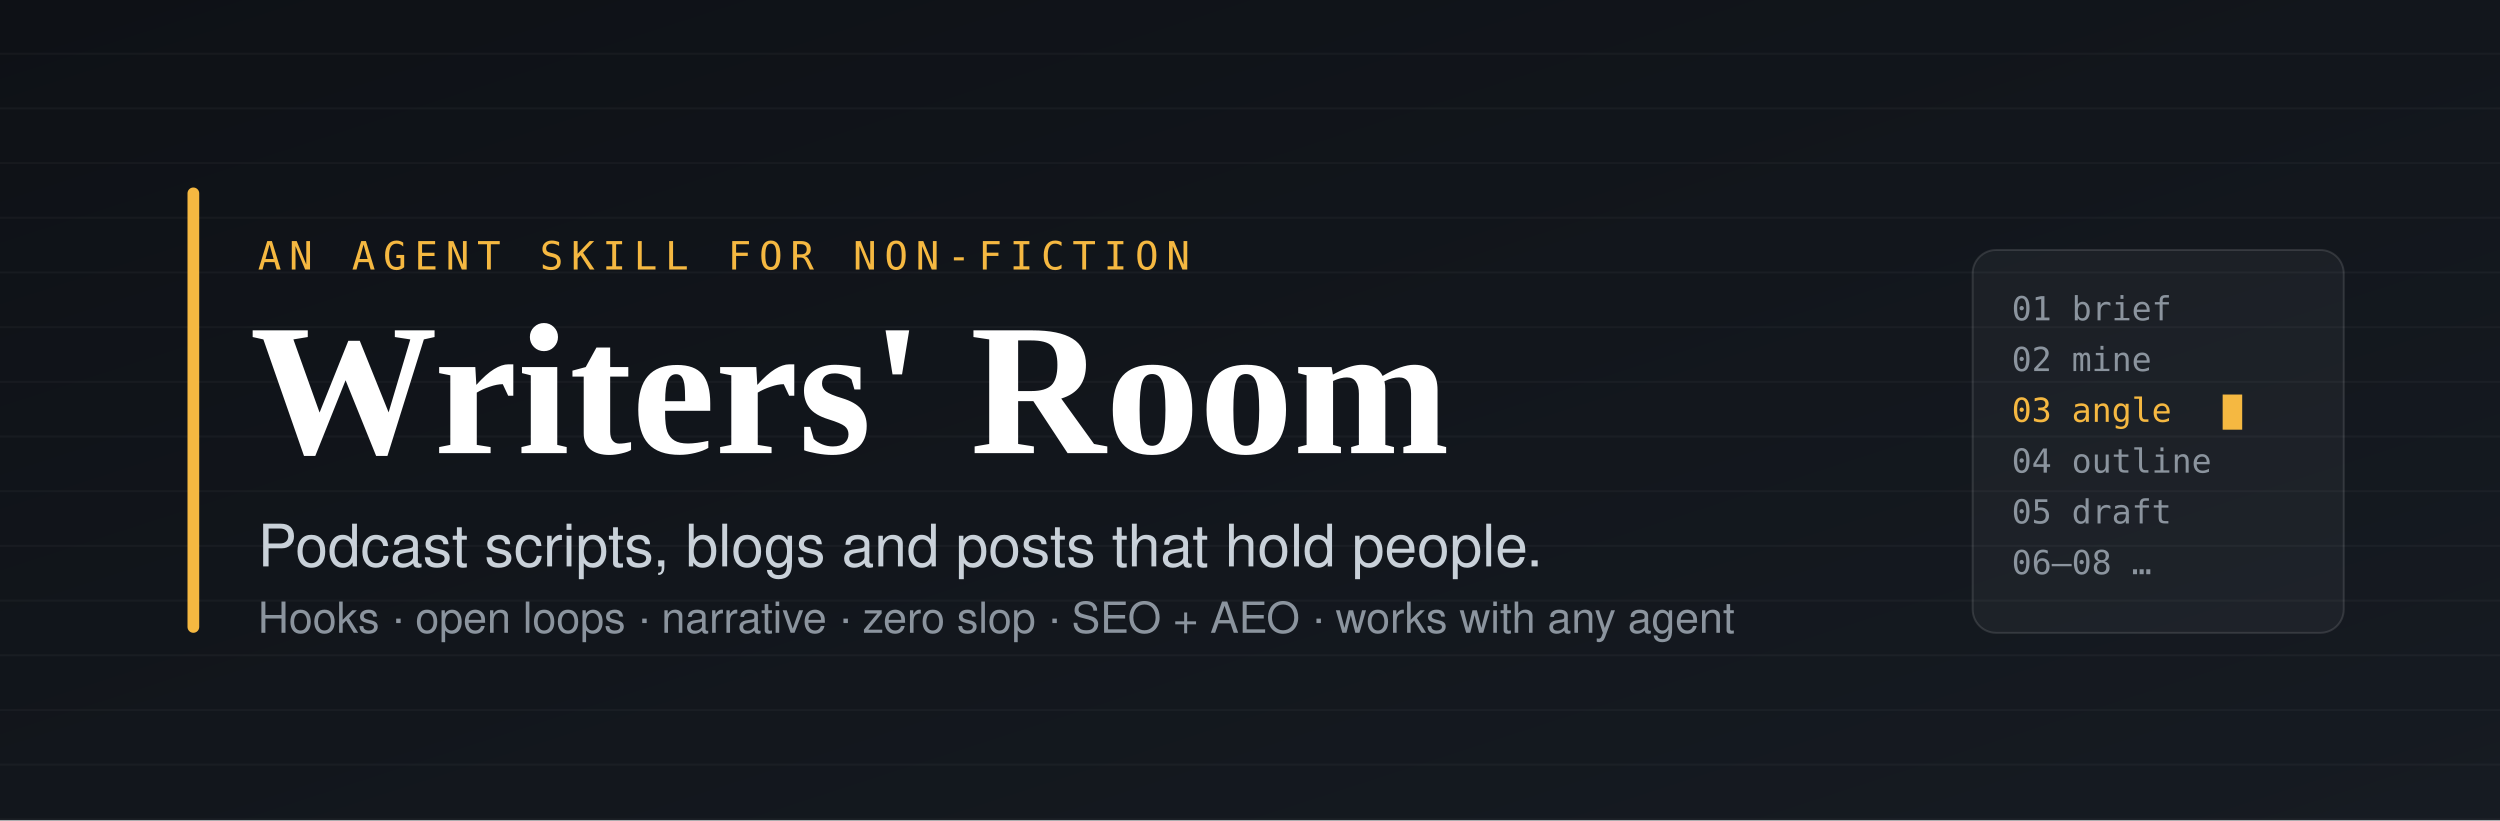
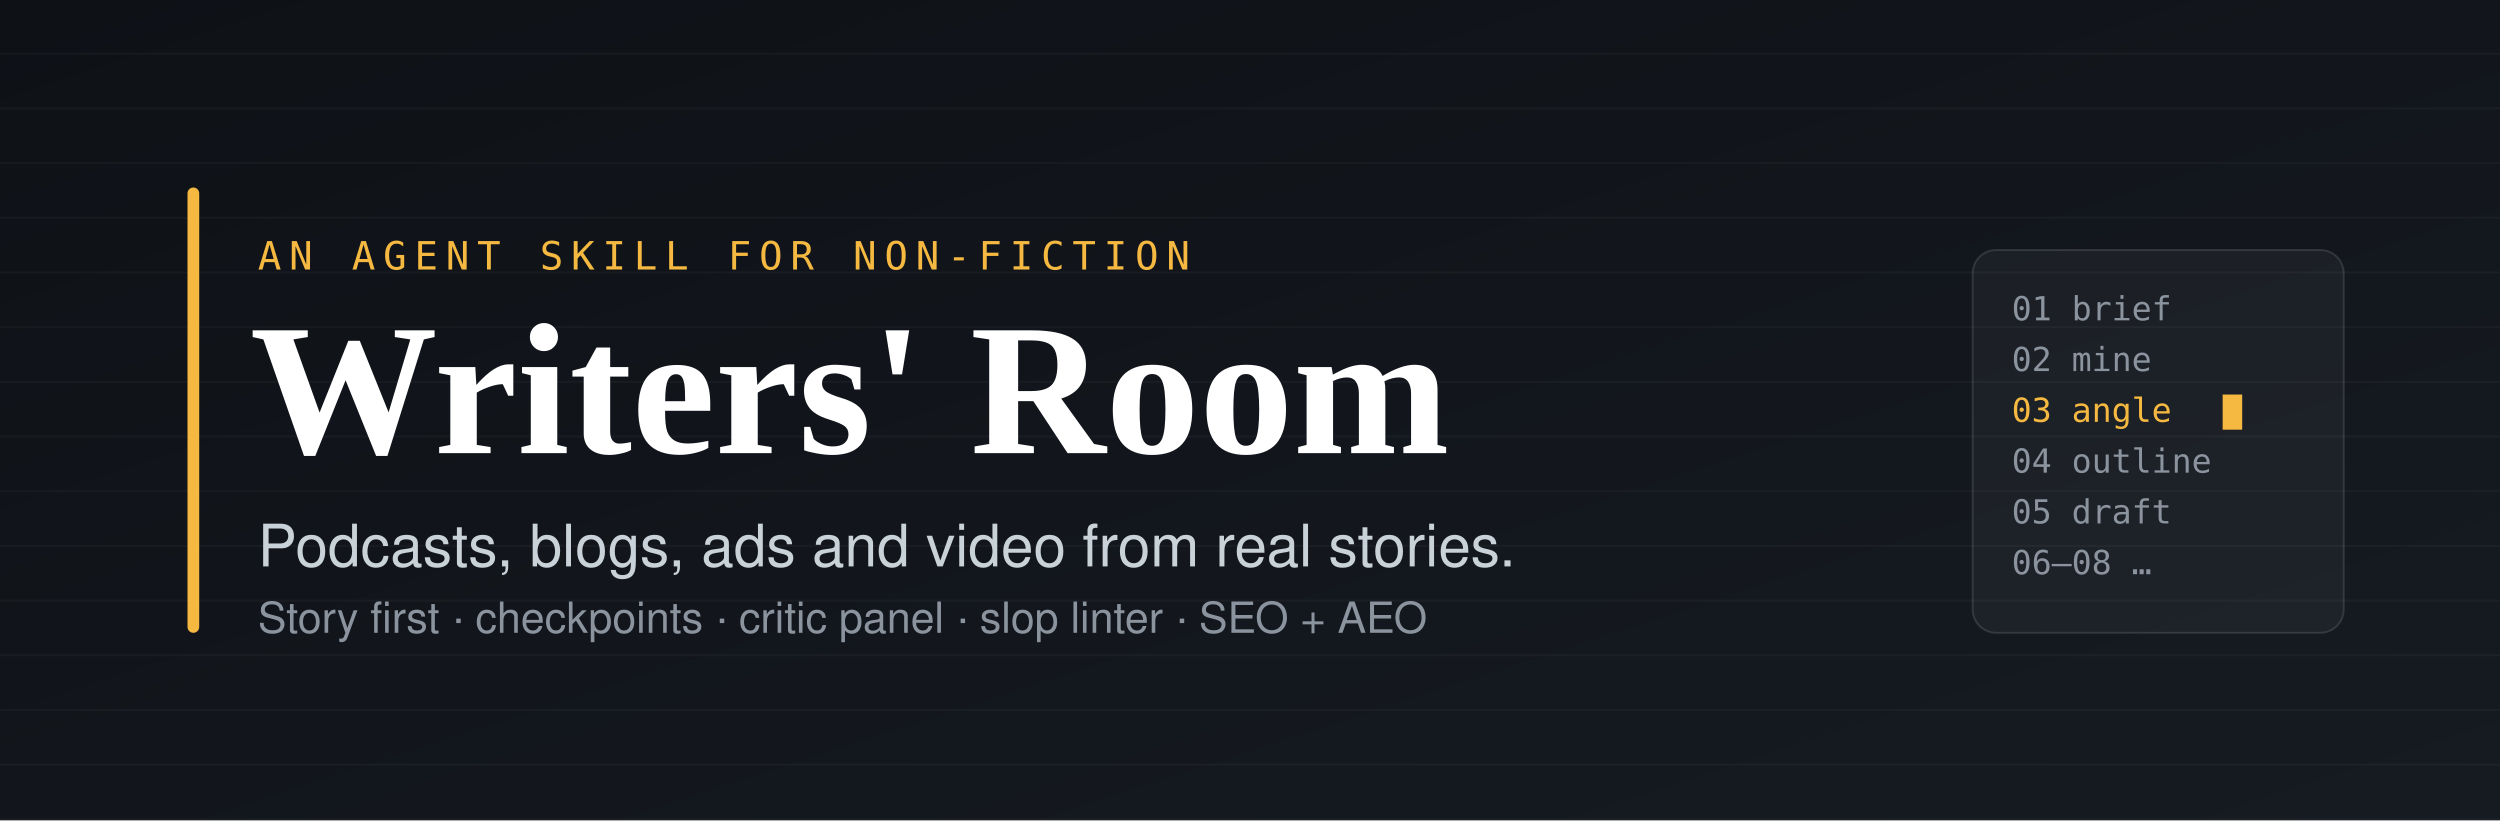
<svg xmlns="http://www.w3.org/2000/svg" viewBox="0 0 1280 420" width="1280" height="420" role="img" aria-labelledby="t d">
  <defs>
    <linearGradient id="bg" x1="0" y1="0" x2="1" y2="1">
      <stop offset="0" stop-color="#0E1116" />
      <stop offset="1" stop-color="#161B22" />
    </linearGradient>
    <pattern id="lines" width="1280" height="28" patternUnits="userSpaceOnUse">
      <line x1="0" y1="27.5" x2="1280" y2="27.5" stroke="#FFFFFF" stroke-opacity="0.035" />
    </pattern>
  </defs>
  <rect width="1280" height="420" fill="url(#bg)" />
  <rect width="1280" height="420" fill="url(#lines)" />
  <rect x="96" y="96" width="6" height="228" rx="3" fill="#F5B841" />
  <text x="132" y="138" font-family="ui-monospace, SFMono-Regular, Menlo, Consolas, monospace" font-size="20" letter-spacing="4" fill="#F5B841">AN AGENT SKILL FOR NON-FICTION</text>
  <text x="128" y="232" font-family="Georgia, 'Times New Roman', serif" font-size="96" font-weight="700" fill="#FFFFFF">Writers' Room</text>
-   <text x="132" y="290" font-family="-apple-system, 'Segoe UI', Helvetica, Arial, sans-serif" font-size="30" fill="#C9D1D9">Podcast scripts, blogs and posts that hold people.</text>
-   <text x="132" y="324" font-family="-apple-system, 'Segoe UI', Helvetica, Arial, sans-serif" font-size="22" fill="#8B949E">Hooks · open loops · narrative · zero slop · SEO + AEO · works with any agent</text>
+   <text x="132" y="290" font-family="-apple-system, 'Segoe UI', Helvetica, Arial, sans-serif" font-size="30" fill="#C9D1D9">Podcasts, blogs, ads and video from real stories.</text>
+   <text x="132" y="324" font-family="-apple-system, 'Segoe UI', Helvetica, Arial, sans-serif" font-size="22" fill="#8B949E">Story first · checkpoints · critic panel · slop linter · SEO + AEO</text>
  <g transform="translate(1010 128)" font-family="ui-monospace, SFMono-Regular, Menlo, Consolas, monospace" font-size="17">
    <rect width="190" height="196" rx="12" fill="#FFFFFF" fill-opacity="0.04" stroke="#FFFFFF" stroke-opacity="0.12" />
    <text x="20" y="36" fill="#8B949E">01 brief</text>
    <text x="20" y="62" fill="#8B949E">02 mine</text>
    <text x="20" y="88" fill="#F5B841">03 angle</text>
    <text x="20" y="114" fill="#8B949E">04 outline</text>
    <text x="20" y="140" fill="#8B949E">05 draft</text>
    <text x="20" y="166" fill="#8B949E">06–08 …</text>
    <rect x="128" y="74" width="10" height="18" fill="#F5B841">
      <animate attributeName="opacity" values="1;0;1" dur="1.2s" repeatCount="indefinite" />
    </rect>
  </g>
</svg>
